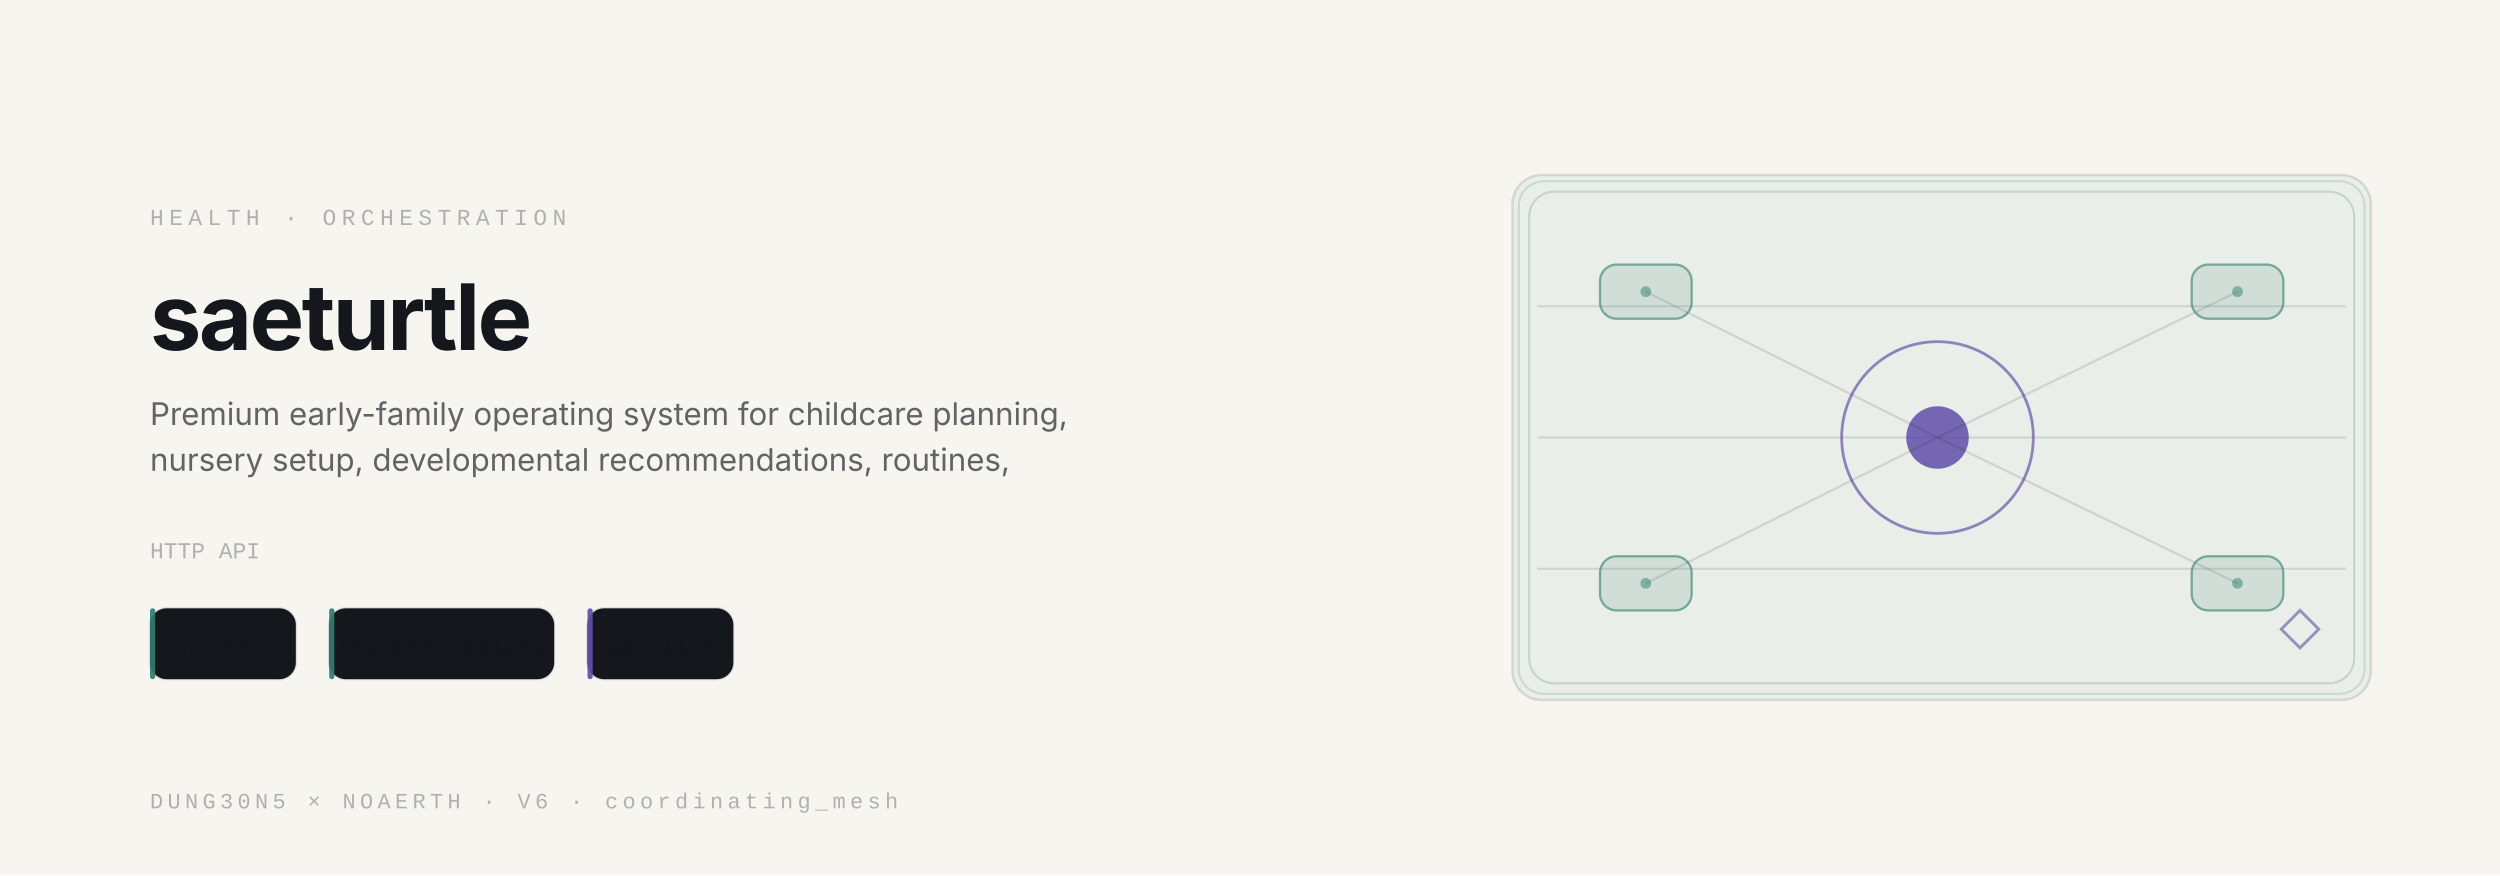
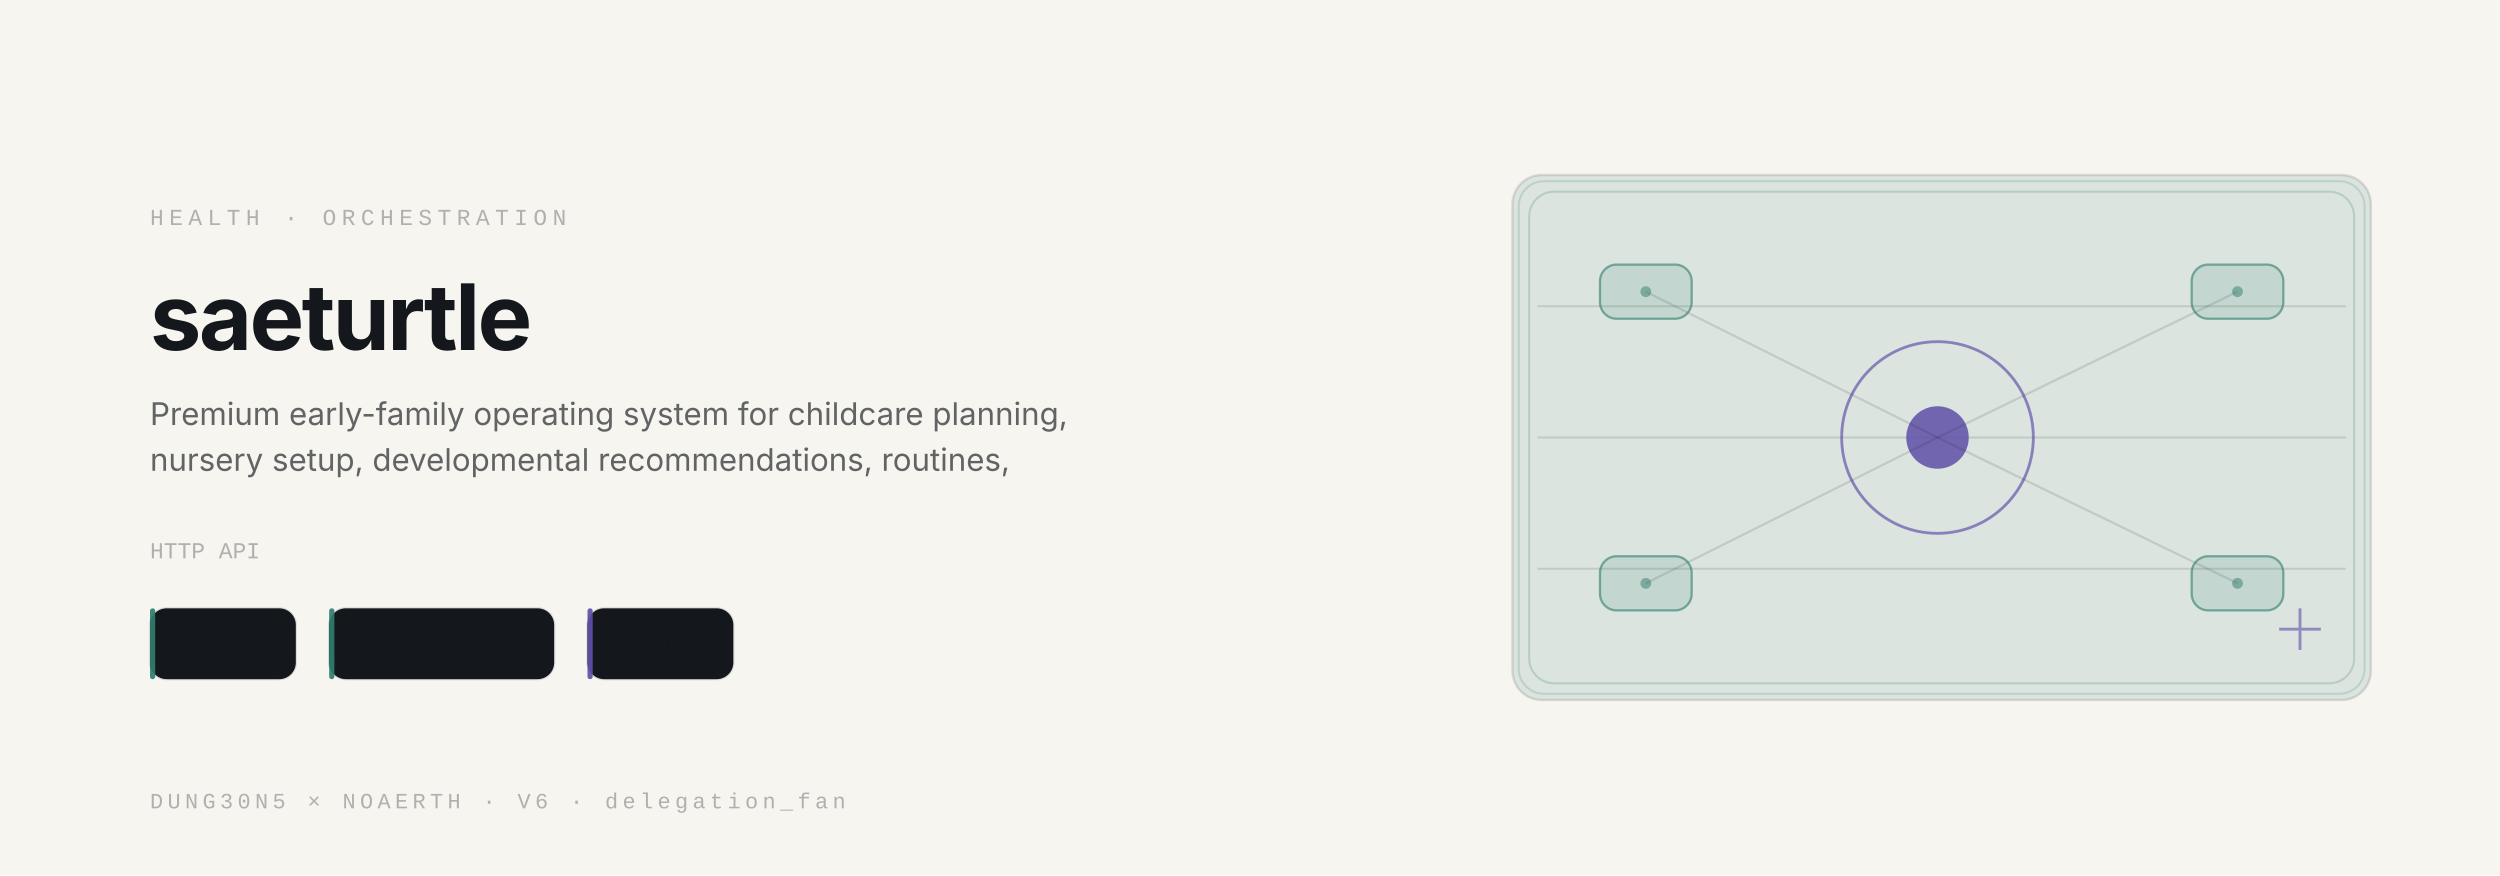
<svg xmlns="http://www.w3.org/2000/svg" viewBox="0 0 1200 420" width="1200" height="420" role="img" aria-label="saeturtle: nodes advertise, a coordinator selects, work converges">
  <rect width="1200" height="420" fill="#f7f5f0" />
  <text x="72" y="108" font-family="ui-monospace, SFMono-Regular, Menlo, Monaco, Consolas, 'Liberation Mono', monospace" font-size="11" letter-spacing="2.6" fill="#14171c4f">HEALTH · ORCHESTRATION</text>
  <text x="72" y="168" font-family="-apple-system, BlinkMacSystemFont, 'Segoe UI', Inter, Helvetica, Arial, sans-serif" font-size="44" font-weight="660" letter-spacing="-1.2" fill="#14171c">saeturtle</text>
  <text x="72" y="204" font-family="-apple-system, BlinkMacSystemFont, 'Segoe UI', Inter, Helvetica, Arial, sans-serif" font-size="15" fill="#14171ca8">Premium early-family operating system for childcare planning,</text>
  <text x="72" y="226" font-family="-apple-system, BlinkMacSystemFont, 'Segoe UI', Inter, Helvetica, Arial, sans-serif" font-size="15" fill="#14171ca8">nursery setup, developmental recommendations, routines,</text>
  <text x="72" y="268" font-family="ui-monospace, SFMono-Regular, Menlo, Monaco, Consolas, 'Liberation Mono', monospace" font-size="11" fill="#14171c4f">HTTP API</text>
  <rect x="72.0" y="292.0" width="70.0" height="34.0" rx="8" fill="#14171c" stroke="#14171c1f" stroke-width="1.1" />
  <rect x="72.0" y="292.0" width="2.5" height="34.0" rx="1.2" fill="#2f7d6c" opacity="0.92" />
  <text x="107.0" y="314" font-family="ui-monospace, SFMono-Regular, Menlo, Monaco, Consolas, 'Liberation Mono', monospace" font-size="11" fill="#14171c" fill-opacity="0.82" text-anchor="middle">checkout</text>
  <rect x="158.0" y="292.0" width="108.0" height="34.0" rx="8" fill="#14171c" stroke="#14171c1f" stroke-width="1.1" />
  <rect x="158.0" y="292.0" width="2.5" height="34.0" rx="1.2" fill="#2f7d6c" opacity="0.92" />
  <text x="212.0" y="314" font-family="ui-monospace, SFMono-Regular, Menlo, Monaco, Consolas, 'Liberation Mono', monospace" font-size="11" fill="#14171c" fill-opacity="0.82" text-anchor="middle">recommendations</text>
  <rect x="282.0" y="292.0" width="70.0" height="34.0" rx="8" fill="#14171c" stroke="#14171c1f" stroke-width="1.1" />
  <rect x="282.0" y="292.0" width="2.5" height="34.0" rx="1.2" fill="#5f4fa8" opacity="0.92" />
  <text x="317.0" y="314" font-family="ui-monospace, SFMono-Regular, Menlo, Monaco, Consolas, 'Liberation Mono', monospace" font-size="11" fill="#14171c" fill-opacity="0.82" text-anchor="middle">waitlist</text>
-   <rect x="726.0" y="84.0" width="412.0" height="252.0" rx="14" fill="#2f7d6c" fill-opacity="0.06" />
+   <rect x="726.0" y="84.0" width="412.0" height="252.0" rx="14" fill="#2f7d6c" fill-opacity="0.14" />
  <rect x="729.0" y="87.0" width="406.0" height="246.0" rx="12" fill="none" stroke="#2f7d6c" stroke-width="1" stroke-opacity="0.18" />
  <rect x="726.0" y="84.0" width="412.0" height="252.0" rx="14" fill="none" stroke="#14171c1f" stroke-width="1.2" />
  <line x1="738.0" y1="147.0" x2="1126.0" y2="147.0" stroke="#14171c1f" stroke-width="1" />
  <line x1="738.0" y1="210.0" x2="1126.0" y2="210.0" stroke="#14171c1f" stroke-width="1" />
  <line x1="738.0" y1="273.0" x2="1126.0" y2="273.0" stroke="#14171c1f" stroke-width="1" />
  <rect x="734.0" y="92.0" width="396.0" height="236.0" rx="12" fill="none" stroke="#2f7d6c" stroke-width="1" stroke-opacity="0.22" />
-   <path d="M1095.0 302.0 l9 -9 l9 9 l-9 9 z" fill="none" stroke="#5f4fa8" stroke-width="1.4" opacity="0.6" />
+   <path d="M1094.0 302.0 h20 M1104.0 292.0 v20" stroke="#5f4fa8" stroke-width="1.4" opacity="0.6" />
  <circle cx="930" cy="210" r="46" fill="none" stroke="#5f4fa8" stroke-width="1.4" opacity="0.55" />
  <circle cx="930" cy="210" r="15" fill="#5f4fa8" opacity="0.85" />
  <circle cx="930.0" cy="210.0" r="46.0" fill="none" stroke="#5f4fa8" stroke-width="1.1" opacity="0.28" />
  <line x1="790" y1="140" x2="930" y2="210" stroke="#14171c1f" stroke-width="1.1" />
  <circle cx="790.0" cy="140.0" r="2.6" fill="#2f7d6c" opacity="0.5" />
  <rect x="768" y="127" width="44" height="26" rx="8" fill="#2f7d6c" fill-opacity="0.14" stroke="#2f7d6c" stroke-width="1.1" stroke-opacity="0.6" opacity="1" />
  <line x1="1074" y1="140" x2="930" y2="210" stroke="#14171c1f" stroke-width="1.1" />
  <circle cx="1074.0" cy="140.0" r="2.6" fill="#2f7d6c" opacity="0.5" />
  <rect x="1052" y="127" width="44" height="26" rx="8" fill="#2f7d6c" fill-opacity="0.14" stroke="#2f7d6c" stroke-width="1.1" stroke-opacity="0.6" opacity="1" />
  <line x1="790" y1="280" x2="930" y2="210" stroke="#14171c1f" stroke-width="1.1" />
  <circle cx="790.0" cy="280.0" r="2.6" fill="#2f7d6c" opacity="0.5" />
  <rect x="768" y="267" width="44" height="26" rx="8" fill="#2f7d6c" fill-opacity="0.14" stroke="#2f7d6c" stroke-width="1.1" stroke-opacity="0.6" opacity="1" />
  <line x1="1074" y1="280" x2="930" y2="210" stroke="#14171c1f" stroke-width="1.1" />
  <circle cx="1074.0" cy="280.0" r="2.6" fill="#2f7d6c" opacity="0.5" />
  <rect x="1052" y="267" width="44" height="26" rx="8" fill="#2f7d6c" fill-opacity="0.14" stroke="#2f7d6c" stroke-width="1.1" stroke-opacity="0.6" opacity="1" />
-   <text x="72" y="388" font-family="ui-monospace, SFMono-Regular, Menlo, Monaco, Consolas, 'Liberation Mono', monospace" font-size="10.5" letter-spacing="2.1" fill="#14171c4f">DUNG30N5 × NOAERTH · V6 · coordinating_mesh</text>
+   <text x="72" y="388" font-family="ui-monospace, SFMono-Regular, Menlo, Monaco, Consolas, 'Liberation Mono', monospace" font-size="10.5" letter-spacing="2.1" fill="#14171c4f">DUNG30N5 × NOAERTH · V6 · delegation_fan</text>
</svg>
